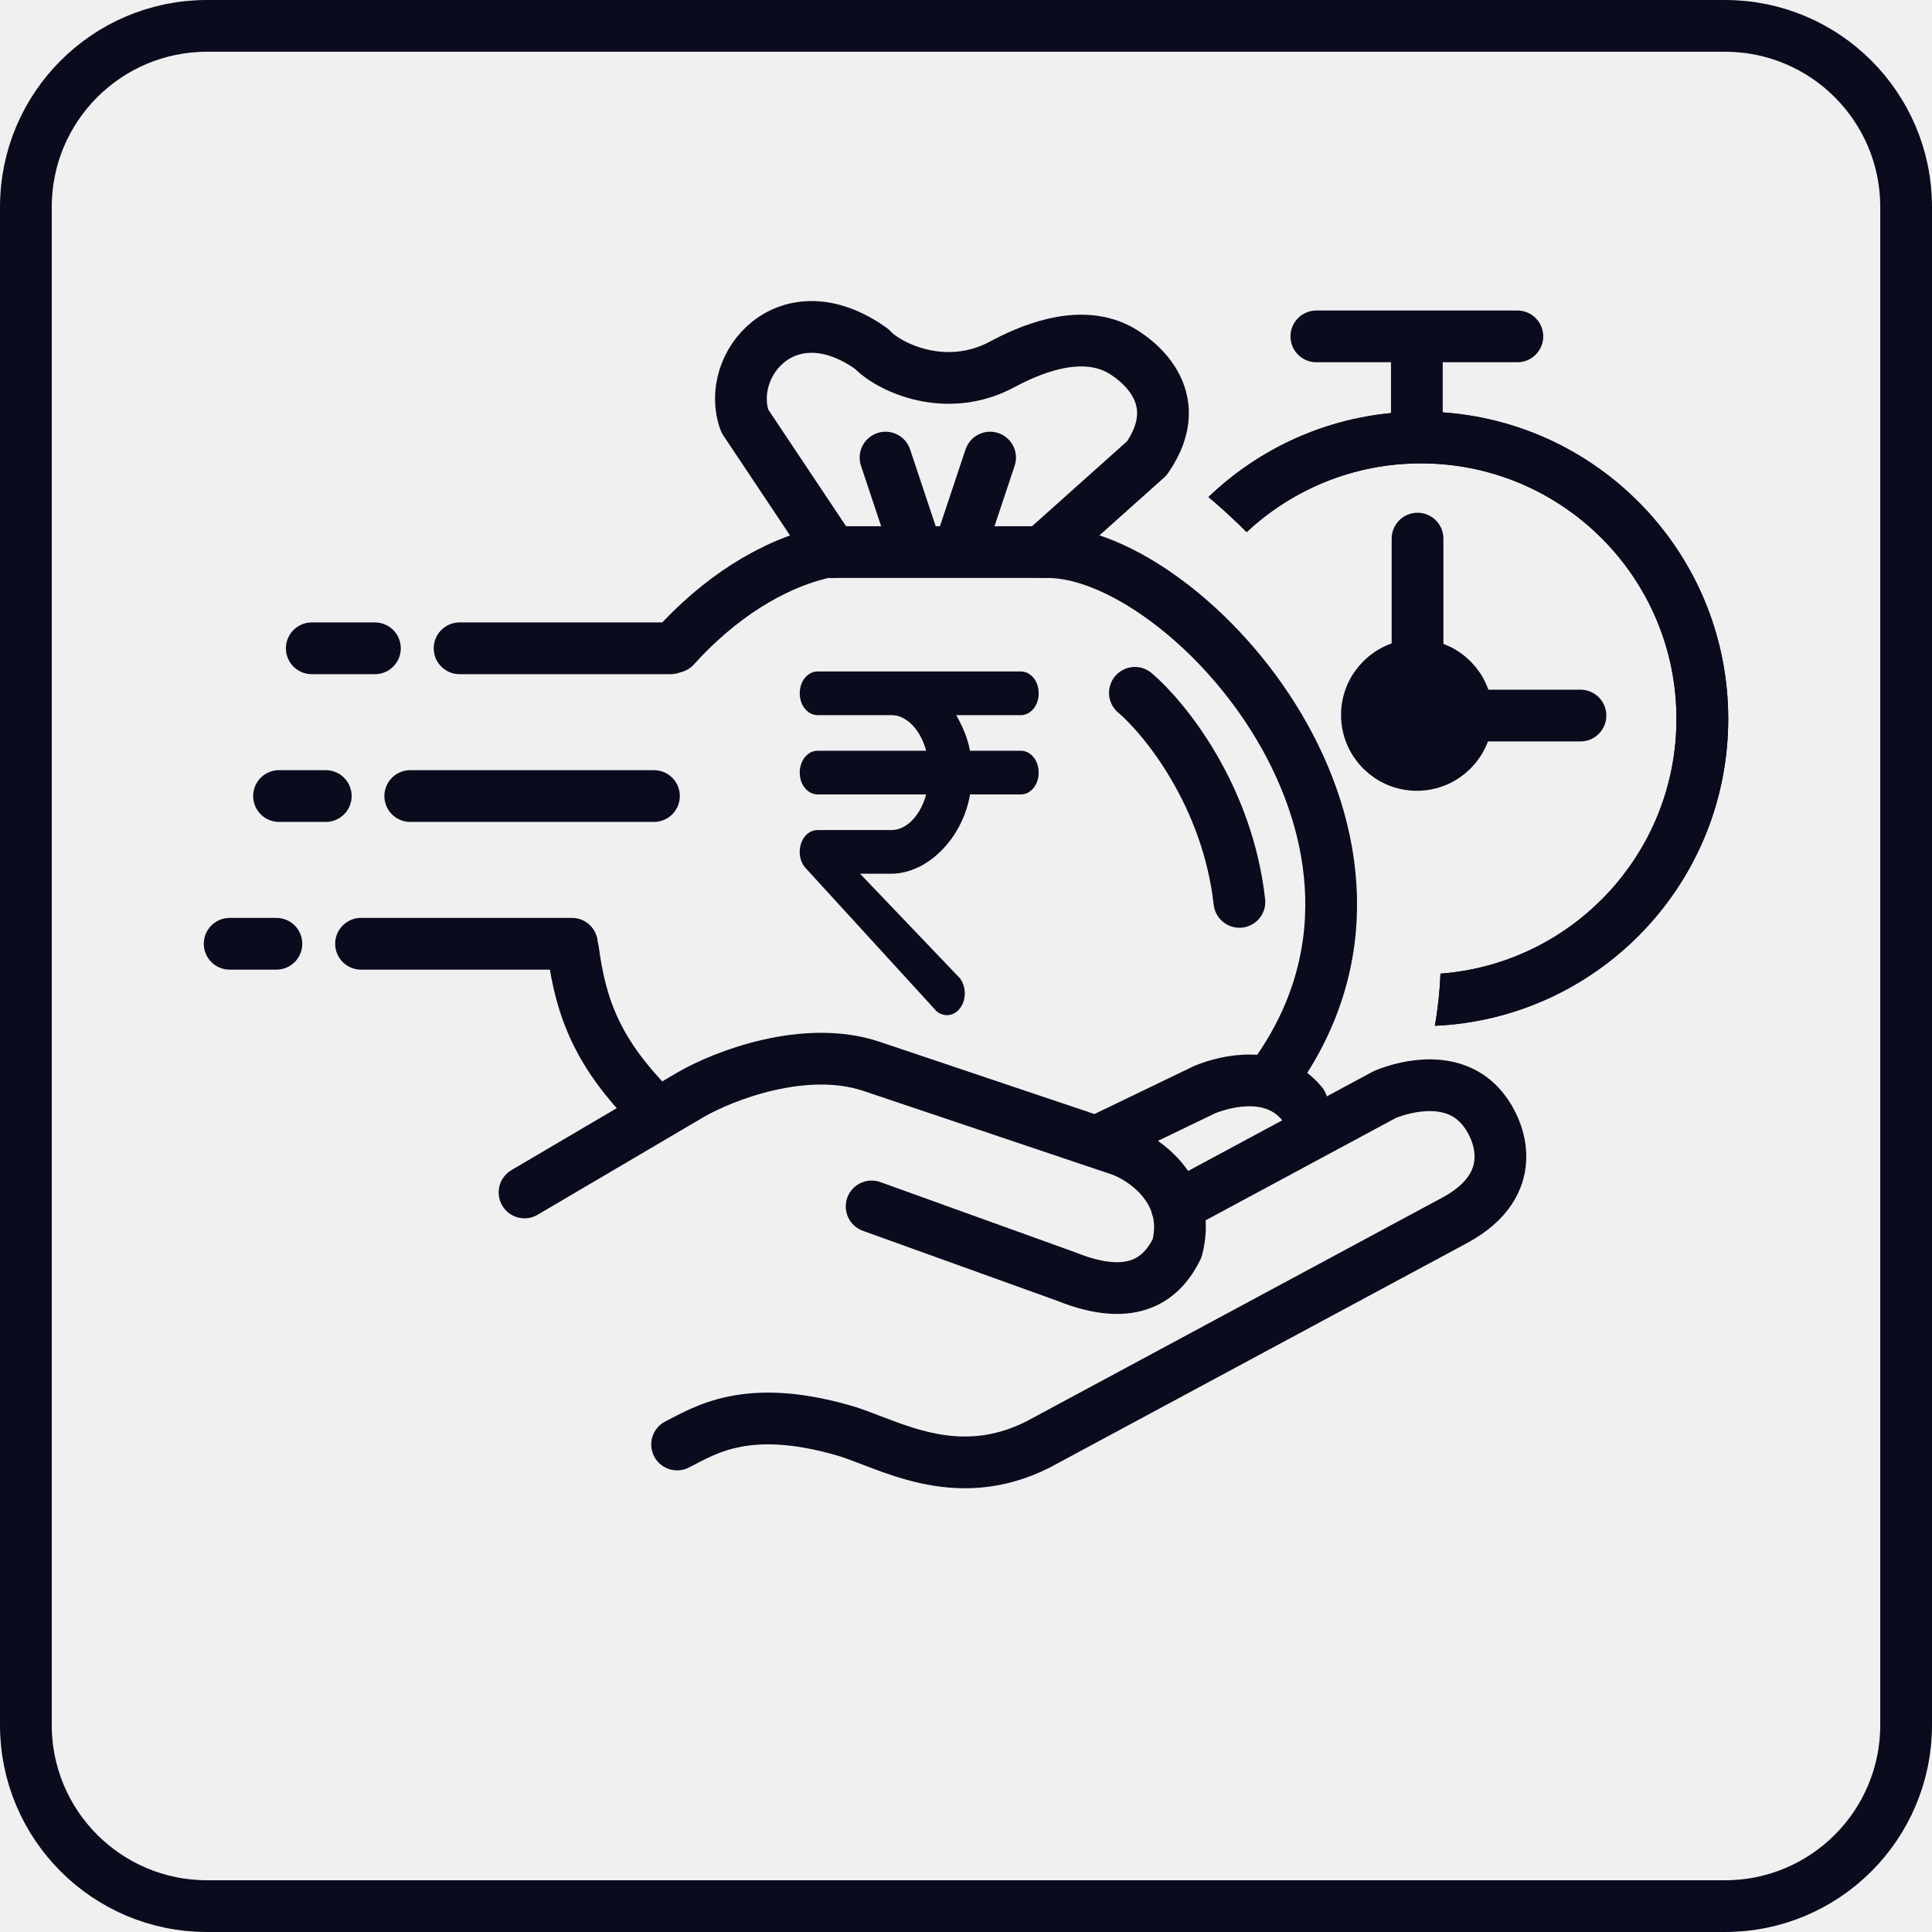
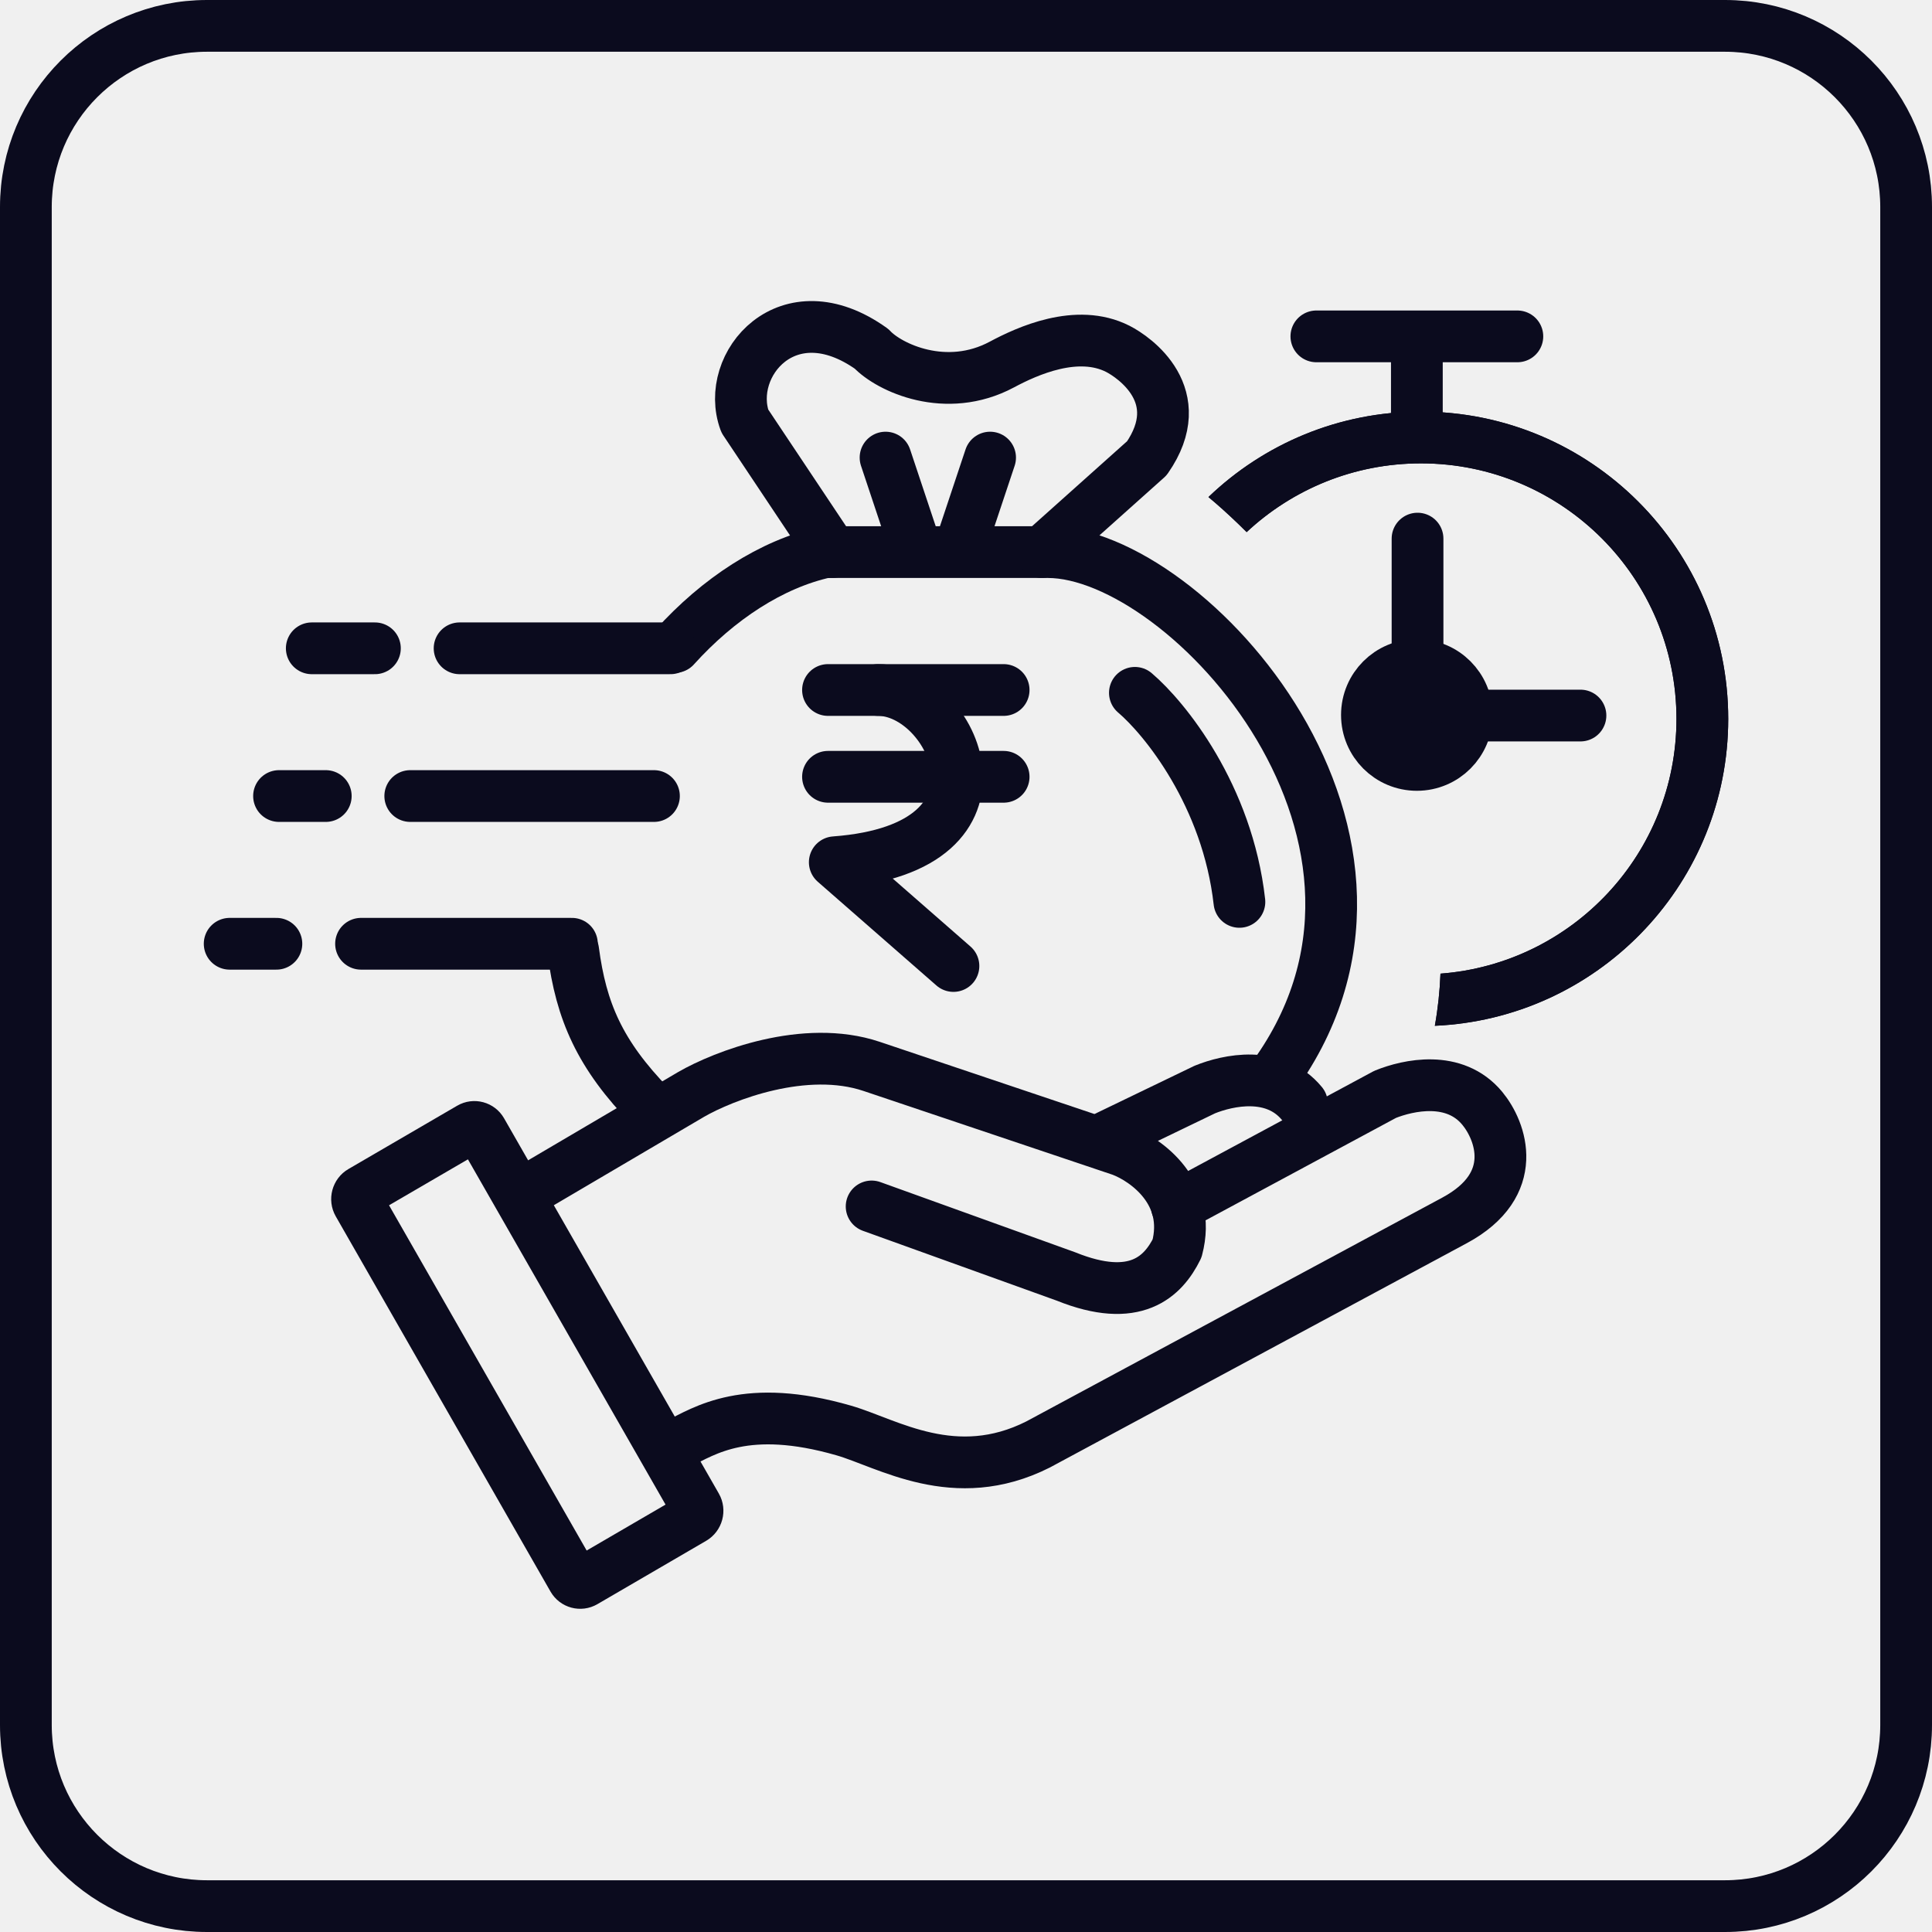
<svg xmlns="http://www.w3.org/2000/svg" width="112" height="112" viewBox="0 0 112 112" fill="none">
  <rect x="1.5" y="1.5" width="109" height="109" rx="10.5" stroke="#0B0B1E" stroke-width="3" />
-   <path d="M82.138 38.55C83.737 38.55 85.033 39.847 85.033 41.447C85.033 43.047 83.737 44.343 82.138 44.343C80.539 44.343 79.242 43.047 79.242 41.447C79.242 39.847 80.539 38.55 82.138 38.55Z" fill="#0B0B1E" stroke="#0B0B1E" stroke-width="3" />
+   <path d="M82.138 38.55C83.737 38.55 85.033 39.847 85.033 41.447C85.033 43.047 83.737 44.343 82.138 44.343C80.539 44.343 79.242 43.046 79.242 41.447C79.242 39.847 80.539 38.55 82.138 38.55Z" fill="#0B0B1E" stroke="#0B0B1E" stroke-width="3" />
  <line x1="82.176" y1="31.224" x2="82.176" y2="40.595" stroke="#0B0B1E" stroke-width="3" stroke-linecap="round" />
-   <line x1="91.621" y1="41.482" x2="85.106" y2="41.482" stroke="#0B0B1E" stroke-width="3" stroke-linecap="round" />
+   <line x1="91.621" y1="41.481" x2="85.106" y2="41.481" stroke="#0B0B1E" stroke-width="3" stroke-linecap="round" />
  <path d="M82.137 19.768V24.595" stroke="#0B0B1E" stroke-width="3" stroke-linecap="round" stroke-linejoin="round" />
  <line x1="87.963" y1="19.5" x2="76.311" y2="19.5" stroke="#0B0B1E" stroke-width="3" stroke-linecap="round" />
-   <mask id="path-7-inside-1_4177_2186" fill="white">
+   <mask id="path-7-inside-1_4650_948" fill="white">
    <path d="M82.376 23.862C92.212 23.862 100.187 31.837 100.187 41.674L100.181 42.133C99.944 51.491 92.491 59.053 83.179 59.466C83.36 58.459 83.467 57.449 83.506 56.443C91.157 55.865 97.186 49.475 97.186 41.674C97.186 33.493 90.555 26.862 82.376 26.862C78.469 26.862 74.916 28.375 72.269 30.847C71.676 30.253 71.071 29.687 70.457 29.155C70.326 29.042 70.191 28.929 70.055 28.815C73.254 25.747 77.594 23.862 82.376 23.862Z" />
  </mask>
  <path d="M82.376 23.862C92.212 23.862 100.187 31.837 100.187 41.674L100.181 42.133C99.944 51.491 92.491 59.053 83.179 59.466C83.36 58.459 83.467 57.449 83.506 56.443C91.157 55.865 97.186 49.475 97.186 41.674C97.186 33.493 90.555 26.862 82.376 26.862C78.469 26.862 74.916 28.375 72.269 30.847C71.676 30.253 71.071 29.687 70.457 29.155C70.326 29.042 70.191 28.929 70.055 28.815C73.254 25.747 77.594 23.862 82.376 23.862Z" fill="#0B0B1E" />
-   <path d="M82.376 23.862V20.862H82.376L82.376 23.862ZM100.187 41.674L103.186 41.712C103.186 41.7 103.187 41.687 103.187 41.674L100.187 41.674ZM100.181 42.133L103.18 42.209C103.18 42.196 103.18 42.184 103.18 42.171L100.181 42.133ZM83.179 59.466L80.226 58.934C80.064 59.832 80.32 60.754 80.92 61.441C81.52 62.127 82.4 62.504 83.312 62.463L83.179 59.466ZM83.506 56.443L83.28 53.451C81.76 53.566 80.567 54.803 80.508 56.326L83.506 56.443ZM97.186 41.674L100.187 41.674V41.674L97.186 41.674ZM82.376 26.862V23.862L82.376 23.862L82.376 26.862ZM72.269 30.847L70.147 32.967C71.29 34.112 73.135 34.144 74.317 33.039L72.269 30.847ZM70.457 29.155L72.42 26.887L72.42 26.887L70.457 29.155ZM70.055 28.815L67.978 26.649C67.363 27.24 67.027 28.064 67.056 28.917C67.085 29.769 67.476 30.569 68.13 31.116L70.055 28.815ZM82.376 23.862V26.862C90.555 26.862 97.186 33.493 97.186 41.674L100.187 41.674L103.187 41.674C103.187 30.18 93.869 20.862 82.376 20.862V23.862ZM100.187 41.674L97.187 41.636L97.181 42.095L100.181 42.133L103.18 42.171L103.186 41.712L100.187 41.674ZM100.181 42.133L97.182 42.057C96.985 49.836 90.787 56.126 83.046 56.469L83.179 59.466L83.312 62.463C94.195 61.98 102.903 53.145 103.18 42.209L100.181 42.133ZM83.179 59.466L86.131 59.998C86.338 58.848 86.459 57.699 86.504 56.559L83.506 56.443L80.508 56.326C80.474 57.199 80.382 58.07 80.226 58.934L83.179 59.466ZM83.506 56.443L83.731 59.434C92.936 58.74 100.186 51.056 100.187 41.674L97.186 41.674L94.186 41.674C94.186 47.893 89.378 52.991 83.28 53.451L83.506 56.443ZM97.186 41.674L100.187 41.674C100.187 31.837 92.212 23.862 82.376 23.862V26.862V29.862C88.898 29.862 94.186 35.15 94.186 41.674L97.186 41.674ZM82.376 26.862L82.376 23.862C77.679 23.862 73.401 25.684 70.222 28.655L72.269 30.847L74.317 33.039C76.43 31.065 79.259 29.862 82.376 29.862L82.376 26.862ZM72.269 30.847L74.392 28.727C73.752 28.086 73.094 27.47 72.42 26.887L70.457 29.155L68.494 31.424C69.049 31.904 69.6 32.419 70.147 32.967L72.269 30.847ZM70.457 29.155L72.42 26.887C72.269 26.756 72.118 26.63 71.979 26.513L70.055 28.815L68.13 31.116C68.264 31.228 68.383 31.328 68.495 31.424L70.457 29.155ZM70.055 28.815L72.131 30.98C74.794 28.427 78.399 26.862 82.376 26.862L82.376 23.862L82.376 20.862C76.789 20.862 71.713 23.068 67.978 26.649L70.055 28.815Z" fill="#0B0B1E" mask="url(#path-7-inside-1_4177_2186)" />
+   <path d="M82.376 23.862V20.862H82.376L82.376 23.862ZM100.187 41.674L103.186 41.712C103.186 41.7 103.187 41.687 103.187 41.674L100.187 41.674ZM100.181 42.133L103.18 42.209C103.18 42.196 103.18 42.184 103.18 42.171L100.181 42.133ZM83.179 59.466L80.226 58.934C80.064 59.832 80.32 60.754 80.92 61.441C81.52 62.127 82.4 62.504 83.312 62.463L83.179 59.466ZM83.506 56.443L83.28 53.451C81.76 53.566 80.567 54.803 80.508 56.326L83.506 56.443ZM97.186 41.674L100.187 41.674V41.674L97.186 41.674ZM82.376 26.862V23.862L82.376 23.862L82.376 26.862ZM72.269 30.847L70.147 32.967C71.29 34.112 73.135 34.144 74.317 33.039L72.269 30.847ZM70.457 29.155L72.42 26.887L72.42 26.887L70.457 29.155ZM70.055 28.815L67.978 26.649C67.363 27.24 67.027 28.064 67.056 28.917C67.085 29.769 67.476 30.569 68.13 31.116L70.055 28.815ZM82.376 23.862V26.862C90.555 26.862 97.186 33.493 97.186 41.674L100.187 41.674L103.187 41.674C103.187 30.18 93.869 20.862 82.376 20.862V23.862ZM100.187 41.674L97.187 41.636L97.181 42.095L100.181 42.133L103.18 42.171L103.186 41.712L100.187 41.674ZM100.181 42.133L97.182 42.057C96.985 49.836 90.787 56.126 83.046 56.469L83.179 59.466L83.312 62.463C94.195 61.98 102.903 53.145 103.18 42.209L100.181 42.133ZM83.179 59.466L86.131 59.998C86.338 58.848 86.459 57.699 86.504 56.559L83.506 56.443L80.508 56.326C80.474 57.199 80.382 58.07 80.226 58.934L83.179 59.466ZM83.506 56.443L83.731 59.434C92.936 58.74 100.186 51.056 100.187 41.674L97.186 41.674L94.186 41.674C94.186 47.893 89.378 52.991 83.28 53.451L83.506 56.443ZM97.186 41.674L100.187 41.674C100.187 31.837 92.212 23.862 82.376 23.862V26.862V29.862C88.898 29.862 94.186 35.15 94.186 41.674L97.186 41.674ZM82.376 26.862L82.376 23.862C77.679 23.862 73.401 25.684 70.222 28.655L72.269 30.847L74.317 33.039C76.43 31.065 79.259 29.862 82.376 29.862L82.376 26.862ZM72.269 30.847L74.392 28.727C73.752 28.086 73.094 27.47 72.42 26.887L70.457 29.155L68.494 31.424C69.049 31.904 69.6 32.419 70.147 32.967L72.269 30.847ZM70.457 29.155L72.42 26.887C72.269 26.756 72.118 26.63 71.979 26.513L70.055 28.815L68.13 31.116C68.264 31.228 68.383 31.328 68.495 31.424L70.457 29.155ZM70.055 28.815L72.131 30.98C74.794 28.427 78.399 26.862 82.376 26.862L82.376 23.862L82.376 20.862C76.789 20.862 71.713 23.068 67.978 26.649L70.055 28.815Z" fill="#0B0B1E" mask="url(#path-7-inside-1_4650_948)" />
  <path d="M30.408 69.127L40.066 63.444C41.944 62.361 46.666 60.521 50.529 61.82L65.015 66.692C66.448 67.233 69.097 69.127 68.235 72.375C67.43 73.998 65.82 75.622 61.796 73.998L50.529 69.939" stroke="#0B0B1E" stroke-width="3" stroke-linecap="round" stroke-linejoin="round" />
  <path d="M39.252 83.738C40.862 82.926 43.276 81.302 48.91 82.926C51.45 83.658 55.348 86.173 60.177 83.738L84.322 70.748C88.185 68.67 87.004 65.552 85.931 64.253C84.322 62.305 81.639 62.9 80.298 63.441L68.225 69.936" stroke="#0B0B1E" stroke-width="3" stroke-linecap="round" stroke-linejoin="round" />
-   <path d="M64.209 65.88L69.843 63.162C71.184 62.621 73.867 62.025 75.476 63.974" stroke="#0B0B1E" stroke-width="3" stroke-linecap="round" stroke-linejoin="round" />
-   <mask id="path-12-inside-2_4177_2186" fill="white">
-     <rect width="11.292" height="29.062" rx="2" transform="matrix(0.864132 -0.503266 0.496741 0.867899 18.4707 68.7771)" />
-   </mask>
-   <rect width="11.292" height="29.062" rx="2" transform="matrix(0.864132 -0.503266 0.496741 0.867899 18.4707 68.7771)" stroke="#0B0B1E" stroke-width="6" mask="url(#path-12-inside-2_4177_2186)" />
+   <path d="M64.209 65.88L69.843 63.162C71.184 62.62 73.867 62.025 75.476 63.974" stroke="#0B0B1E" stroke-width="3" stroke-linecap="round" stroke-linejoin="round" />
+   <path d="M34.009 89.886L38.582 87.223L27.126 67.208L22.553 69.871L34.009 89.886ZM41.671 86.581C42.22 87.539 41.891 88.767 40.936 89.323L34.635 92.993C33.681 93.549 32.462 93.222 31.913 92.264L19.464 70.513C18.916 69.554 19.244 68.326 20.199 67.77L26.5 64.101C27.455 63.545 28.673 63.871 29.222 64.83L41.671 86.581Z" fill="#0B0B1E" />
  <path d="M47.844 32.006H60.752C68.814 32.006 84.105 48.745 73.617 62.694" stroke="#0B0B1E" stroke-width="3" stroke-linecap="round" stroke-linejoin="round" />
  <path d="M47.844 32.006C44.728 32.695 41.645 34.708 39.115 37.51M37.719 64.16C34.754 61.118 33.69 58.615 33.229 55.115" stroke="#0B0B1E" stroke-width="3" stroke-linecap="round" stroke-linejoin="round" />
  <path d="M51.336 26.527L52.851 31.072" stroke="#0B0B1E" stroke-width="3" stroke-linecap="round" stroke-linejoin="round" />
  <path d="M57.397 26.527L55.882 31.072" stroke="#0B0B1E" stroke-width="3" stroke-linecap="round" stroke-linejoin="round" />
  <path d="M65.791 40.164C67.522 41.633 71.157 46.113 71.85 52.283" stroke="#0B0B1E" stroke-width="3" stroke-linecap="round" stroke-linejoin="round" />
  <path d="M48.244 32.004L43.177 24.408C41.986 21.152 45.658 16.749 50.526 20.224C51.539 21.309 54.842 22.866 58.084 21.13C59.532 20.355 62.44 19.024 64.803 20.224C65.749 20.705 69.002 22.942 66.483 26.567L60.403 32.004" stroke="#0B0B1E" stroke-width="3" stroke-linecap="round" stroke-linejoin="round" />
  <line x1="38.867" y1="37.583" x2="26.643" y2="37.583" stroke="#0B0B1E" stroke-width="3" stroke-linecap="round" />
  <line x1="37.91" y1="46.147" x2="23.783" y2="46.147" stroke="#0B0B1E" stroke-width="3" stroke-linecap="round" />
  <line x1="33.154" y1="54.711" x2="20.93" y2="54.711" stroke="#0B0B1E" stroke-width="3" stroke-linecap="round" />
  <line x1="21.734" y1="37.583" x2="18.074" y2="37.583" stroke="#0B0B1E" stroke-width="3" stroke-linecap="round" />
  <line x1="18.885" y1="46.147" x2="16.176" y2="46.147" stroke="#0B0B1E" stroke-width="3" stroke-linecap="round" />
  <line x1="16.023" y1="54.711" x2="13.314" y2="54.711" stroke="#0B0B1E" stroke-width="3" stroke-linecap="round" />
-   <path d="M54.516 40.958C55.09 41.763 55.681 42.829 55.801 44.022H59.18C59.475 44.022 59.715 44.365 59.715 44.788C59.715 45.211 59.475 45.554 59.18 45.554H55.801C55.541 48.152 53.557 50.15 51.668 50.15H48.689L55.273 57.042C55.483 57.341 55.483 57.826 55.273 58.126C55.064 58.425 54.725 58.425 54.516 58.126L47.017 49.925C46.68 49.443 46.919 48.618 47.396 48.618H51.681C52.977 48.618 54.057 47.302 54.306 45.554H47.396C47.1 45.554 46.86 45.211 46.86 44.788C46.86 44.365 47.1 44.022 47.396 44.022H54.306C54.057 42.274 52.977 40.958 51.681 40.958H47.396C47.1 40.958 46.86 40.615 46.86 40.192C46.86 39.769 47.1 39.426 47.396 39.426H51.681H59.18C59.475 39.426 59.715 39.769 59.715 40.192C59.715 40.615 59.475 40.958 59.18 40.958H54.516Z" fill="#0B0B1E" stroke="#0B0B1E" />
+   <path d="M48 45.032H58.182" stroke="#0B0B1E" stroke-width="3" stroke-linecap="round" stroke-linejoin="round" />
+   <path d="M50.908 40C55.272 40 59.538 49.16 48.393 49.985L55.272 56" stroke="#0B0B1E" stroke-width="3" stroke-linecap="round" stroke-linejoin="round" />
+   <path d="M48 40H58.182" stroke="#0B0B1E" stroke-width="3" stroke-linecap="round" stroke-linejoin="round" />
</svg>
